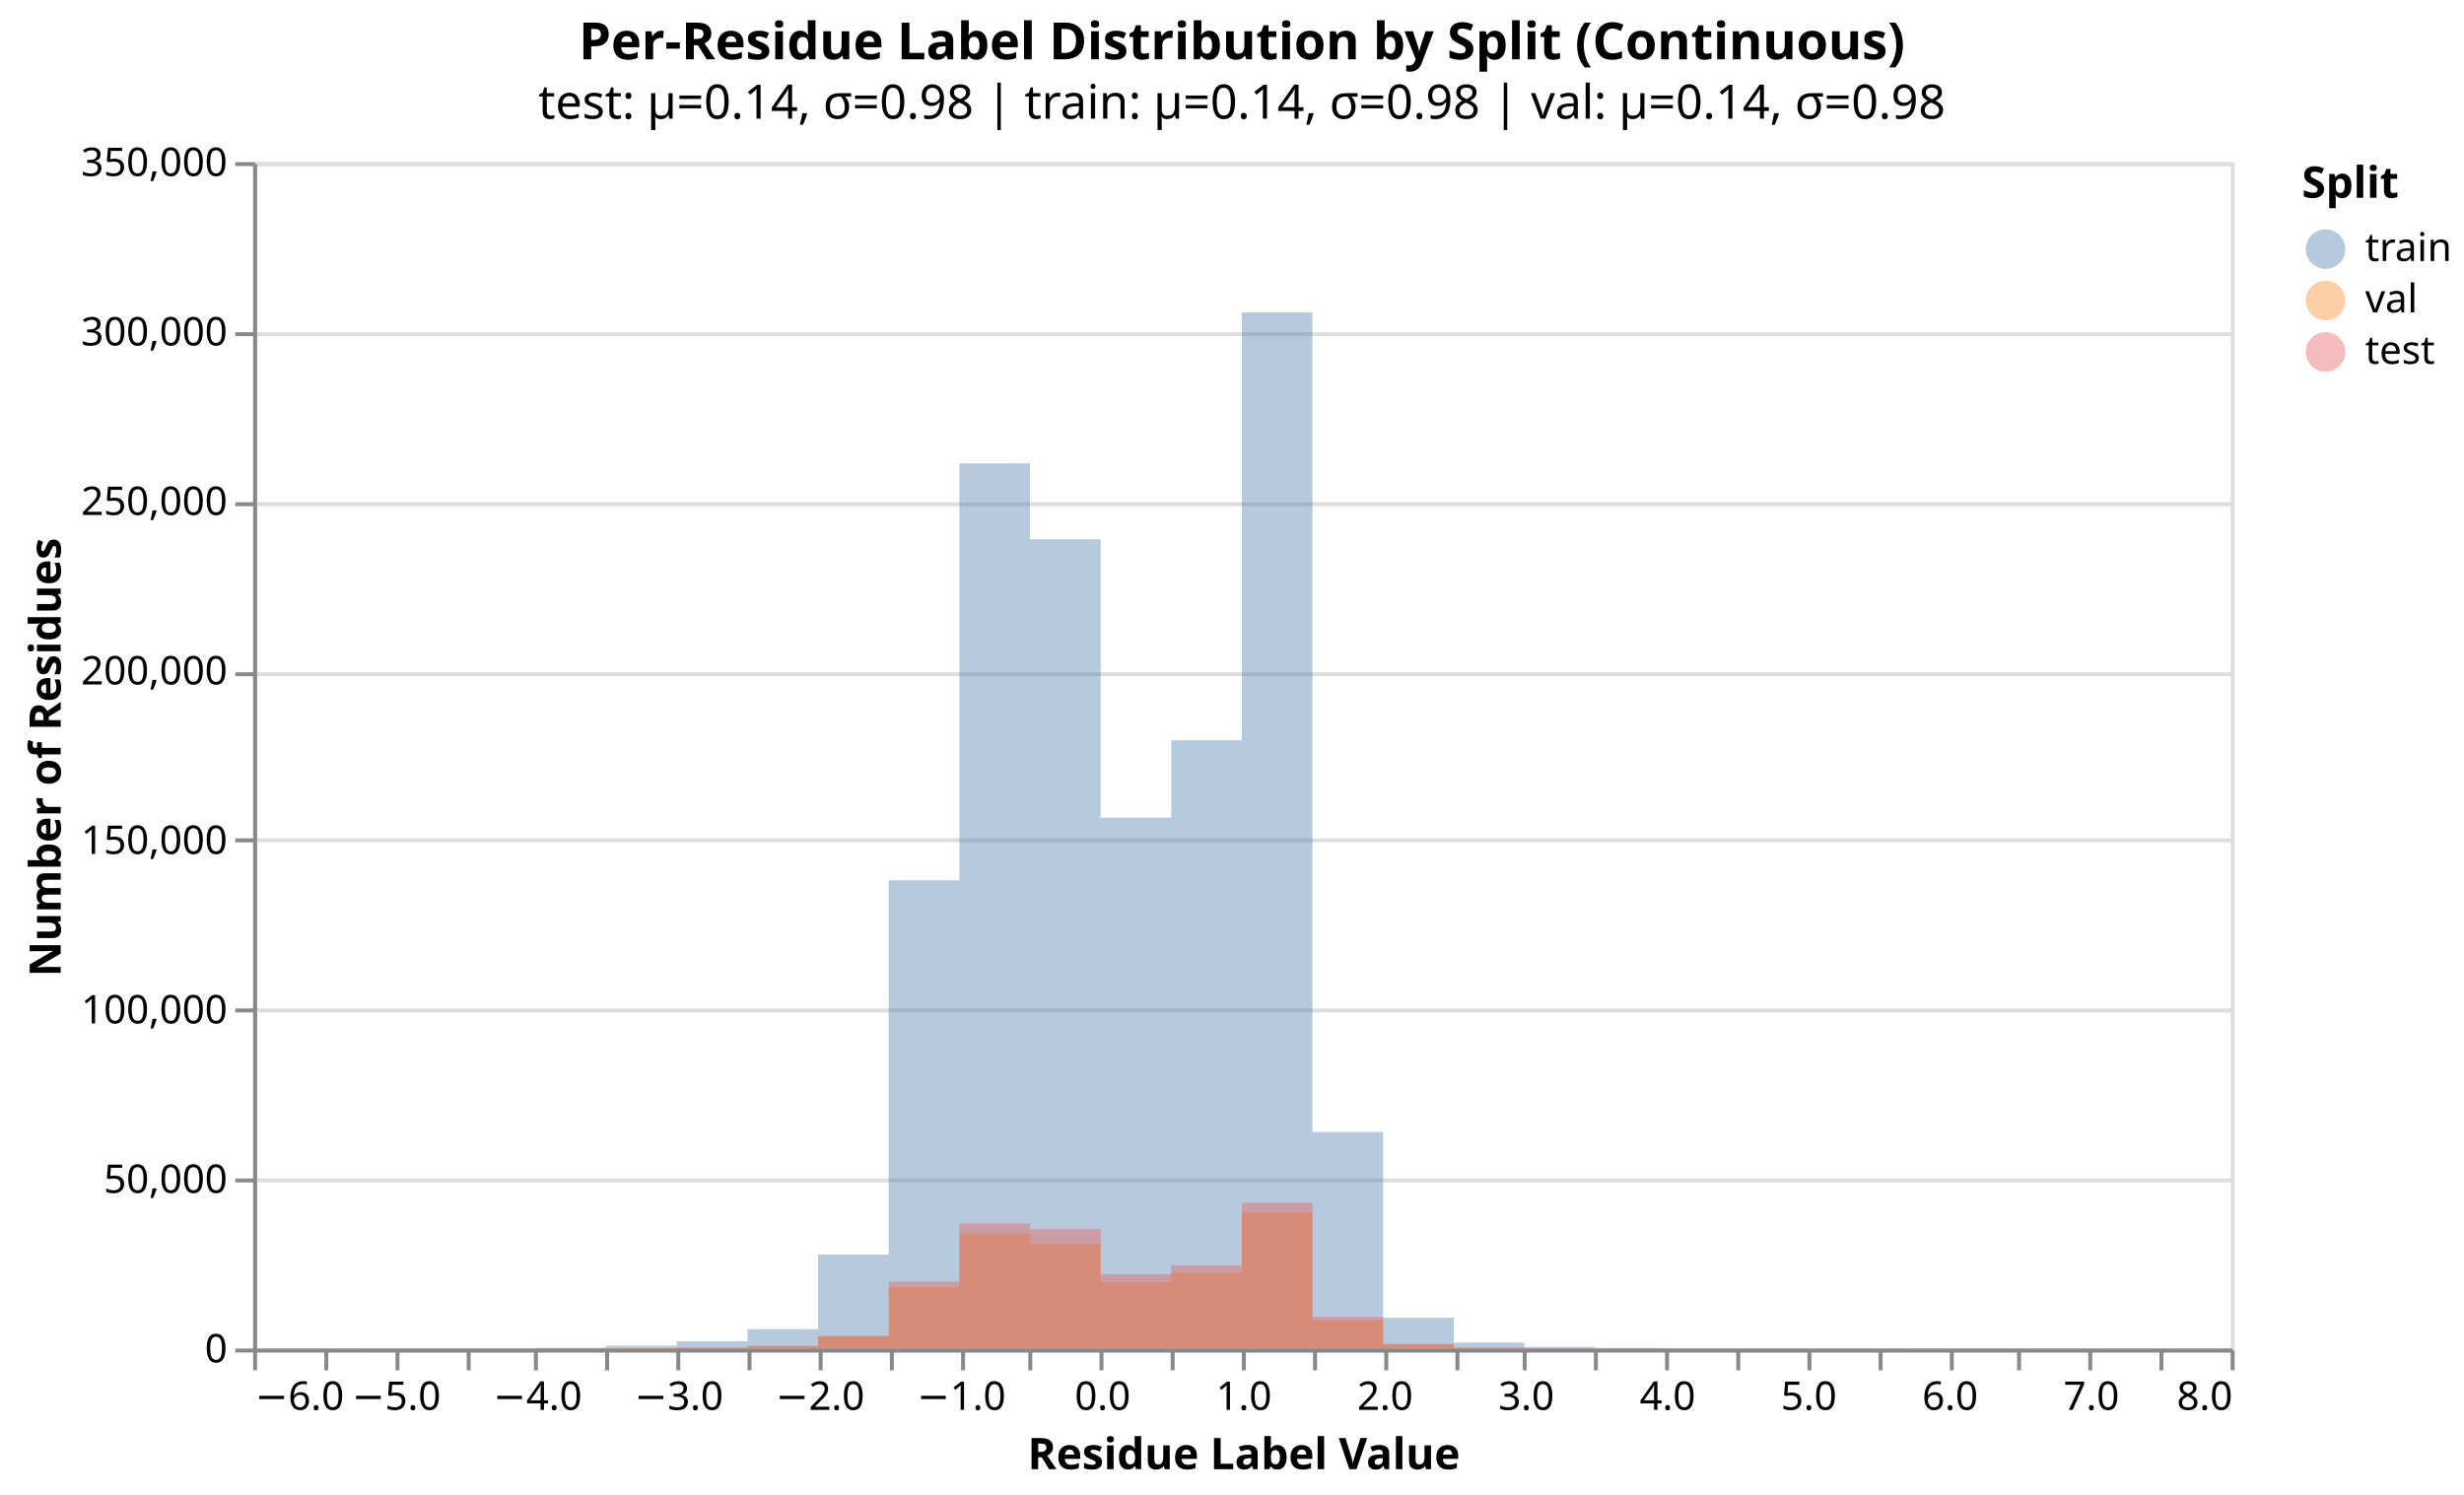
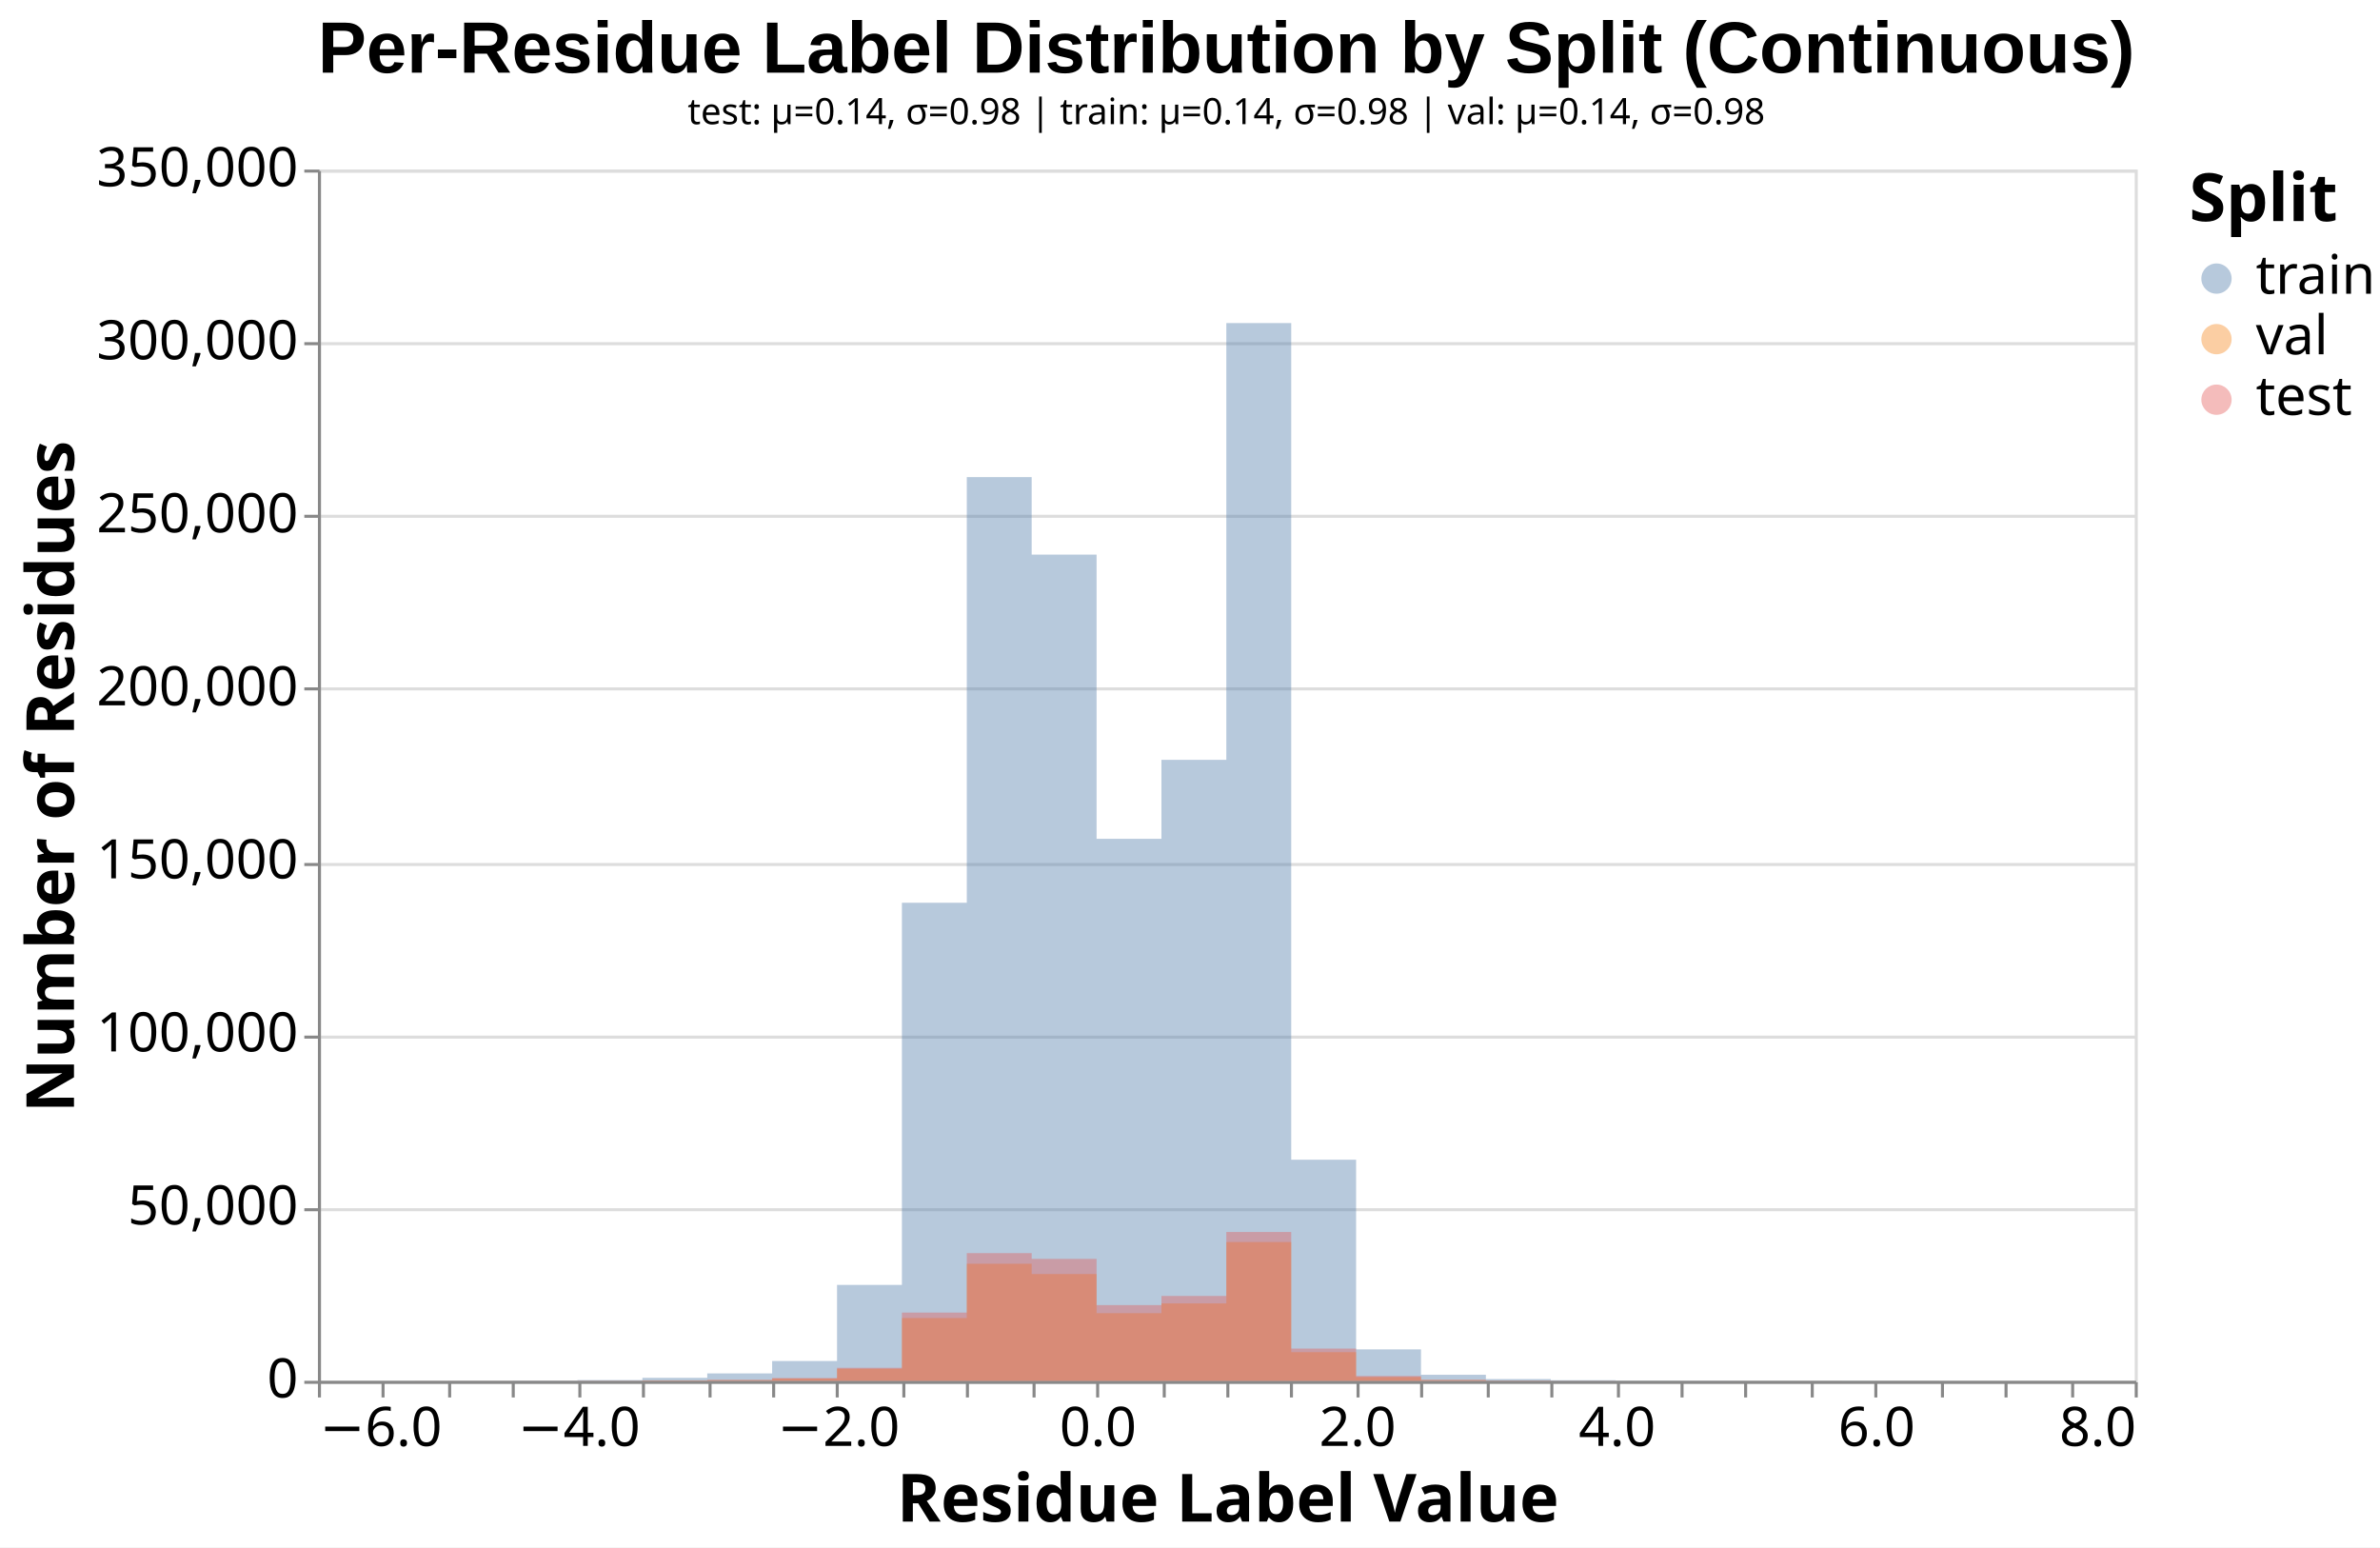
- <svg xmlns="http://www.w3.org/2000/svg" version="1.1" class="marks" width="623" height="378" viewBox="0 0 623 378">
-   <rect width="623" height="378" fill="white" />
-   <g fill="none" stroke-miterlimit="10" transform="translate(64,41)">
+ <svg xmlns="http://www.w3.org/2000/svg" version="1.1" class="marks" width="786" height="511" viewBox="0 0 786 511">
+   <rect width="786" height="511" fill="white" />
+   <g fill="none" stroke-miterlimit="10" transform="translate(105,56)">
    <g class="mark-group role-frame root" role="graphics-object" aria-roledescription="group mark container">
      <g transform="translate(0,0)">
-         <path class="background" aria-hidden="true" d="M0.5,0.5h500v300h-500Z" stroke="#ddd" />
+         <path class="background" aria-hidden="true" d="M0.5,0.5h600v400h-600Z" stroke="#ddd" />
        <g>
          <g class="mark-group role-axis" aria-hidden="true">
            <g transform="translate(0.5,0.5)">
              <path class="background" aria-hidden="true" d="M0,0h0v0h0Z" pointer-events="none" />
              <g>
                <g class="mark-rule role-axis-grid" pointer-events="none">
-                   <line transform="translate(0,300)" x2="500" y2="0" stroke="#ddd" stroke-width="1" opacity="1" />
-                   <line transform="translate(0,257)" x2="500" y2="0" stroke="#ddd" stroke-width="1" opacity="1" />
-                   <line transform="translate(0,214)" x2="500" y2="0" stroke="#ddd" stroke-width="1" opacity="1" />
-                   <line transform="translate(0,171)" x2="500" y2="0" stroke="#ddd" stroke-width="1" opacity="1" />
-                   <line transform="translate(0,129)" x2="500" y2="0" stroke="#ddd" stroke-width="1" opacity="1" />
-                   <line transform="translate(0,86)" x2="500" y2="0" stroke="#ddd" stroke-width="1" opacity="1" />
-                   <line transform="translate(0,43)" x2="500" y2="0" stroke="#ddd" stroke-width="1" opacity="1" />
-                   <line transform="translate(0,0)" x2="500" y2="0" stroke="#ddd" stroke-width="1" opacity="1" />
+                   <line transform="translate(0,400)" x2="600" y2="0" stroke="#ddd" stroke-width="1" opacity="1" />
+                   <line transform="translate(0,343)" x2="600" y2="0" stroke="#ddd" stroke-width="1" opacity="1" />
+                   <line transform="translate(0,286)" x2="600" y2="0" stroke="#ddd" stroke-width="1" opacity="1" />
+                   <line transform="translate(0,229)" x2="600" y2="0" stroke="#ddd" stroke-width="1" opacity="1" />
+                   <line transform="translate(0,171)" x2="600" y2="0" stroke="#ddd" stroke-width="1" opacity="1" />
+                   <line transform="translate(0,114)" x2="600" y2="0" stroke="#ddd" stroke-width="1" opacity="1" />
+                   <line transform="translate(0,57)" x2="600" y2="0" stroke="#ddd" stroke-width="1" opacity="1" />
+                   <line transform="translate(0,0)" x2="600" y2="0" stroke="#ddd" stroke-width="1" opacity="1" />
                </g>
              </g>
              <path class="foreground" aria-hidden="true" d="" pointer-events="none" display="none" />
            </g>
          </g>
          <g class="mark-group role-axis" role="graphics-symbol" aria-roledescription="axis" aria-label="X-axis titled 'Residue Label Value' for a linear scale with values from −6 to 8">
-             <g transform="translate(0.5,300.5)">
+             <g transform="translate(0.5,400.5)">
              <path class="background" aria-hidden="true" d="M0,0h0v0h0Z" pointer-events="none" />
              <g>
                <g class="mark-rule role-axis-tick" pointer-events="none">
                  <line transform="translate(0,0)" x2="0" y2="5" stroke="#888" stroke-width="1" opacity="1" />
-                   <line transform="translate(18,0)" x2="0" y2="5" stroke="#888" stroke-width="1" opacity="1" />
-                   <line transform="translate(36,0)" x2="0" y2="5" stroke="#888" stroke-width="1" opacity="1" />
-                   <line transform="translate(54,0)" x2="0" y2="5" stroke="#888" stroke-width="1" opacity="1" />
-                   <line transform="translate(71,0)" x2="0" y2="5" stroke="#888" stroke-width="1" opacity="1" />
-                   <line transform="translate(89,0)" x2="0" y2="5" stroke="#888" stroke-width="1" opacity="1" />
+                   <line transform="translate(21,0)" x2="0" y2="5" stroke="#888" stroke-width="1" opacity="1" />
+                   <line transform="translate(43,0)" x2="0" y2="5" stroke="#888" stroke-width="1" opacity="1" />
+                   <line transform="translate(64,0)" x2="0" y2="5" stroke="#888" stroke-width="1" opacity="1" />
+                   <line transform="translate(86,0)" x2="0" y2="5" stroke="#888" stroke-width="1" opacity="1" />
                  <line transform="translate(107,0)" x2="0" y2="5" stroke="#888" stroke-width="1" opacity="1" />
-                   <line transform="translate(125,0)" x2="0" y2="5" stroke="#888" stroke-width="1" opacity="1" />
-                   <line transform="translate(143,0)" x2="0" y2="5" stroke="#888" stroke-width="1" opacity="1" />
-                   <line transform="translate(161,0)" x2="0" y2="5" stroke="#888" stroke-width="1" opacity="1" />
-                   <line transform="translate(179,0)" x2="0" y2="5" stroke="#888" stroke-width="1" opacity="1" />
-                   <line transform="translate(196,0)" x2="0" y2="5" stroke="#888" stroke-width="1" opacity="1" />
+                   <line transform="translate(129,0)" x2="0" y2="5" stroke="#888" stroke-width="1" opacity="1" />
+                   <line transform="translate(150,0)" x2="0" y2="5" stroke="#888" stroke-width="1" opacity="1" />
+                   <line transform="translate(171,0)" x2="0" y2="5" stroke="#888" stroke-width="1" opacity="1" />
+                   <line transform="translate(193,0)" x2="0" y2="5" stroke="#888" stroke-width="1" opacity="1" />
                  <line transform="translate(214,0)" x2="0" y2="5" stroke="#888" stroke-width="1" opacity="1" />
-                   <line transform="translate(232,0)" x2="0" y2="5" stroke="#888" stroke-width="1" opacity="1" />
-                   <line transform="translate(250,0)" x2="0" y2="5" stroke="#888" stroke-width="1" opacity="1" />
-                   <line transform="translate(268,0)" x2="0" y2="5" stroke="#888" stroke-width="1" opacity="1" />
-                   <line transform="translate(286,0)" x2="0" y2="5" stroke="#888" stroke-width="1" opacity="1" />
-                   <line transform="translate(304,0)" x2="0" y2="5" stroke="#888" stroke-width="1" opacity="1" />
+                   <line transform="translate(236,0)" x2="0" y2="5" stroke="#888" stroke-width="1" opacity="1" />
+                   <line transform="translate(257,0)" x2="0" y2="5" stroke="#888" stroke-width="1" opacity="1" />
+                   <line transform="translate(279,0)" x2="0" y2="5" stroke="#888" stroke-width="1" opacity="1" />
+                   <line transform="translate(300,0)" x2="0" y2="5" stroke="#888" stroke-width="1" opacity="1" />
                  <line transform="translate(321,0)" x2="0" y2="5" stroke="#888" stroke-width="1" opacity="1" />
-                   <line transform="translate(339,0)" x2="0" y2="5" stroke="#888" stroke-width="1" opacity="1" />
-                   <line transform="translate(357,0)" x2="0" y2="5" stroke="#888" stroke-width="1" opacity="1" />
-                   <line transform="translate(375,0)" x2="0" y2="5" stroke="#888" stroke-width="1" opacity="1" />
-                   <line transform="translate(393,0)" x2="0" y2="5" stroke="#888" stroke-width="1" opacity="1" />
-                   <line transform="translate(411,0)" x2="0" y2="5" stroke="#888" stroke-width="1" opacity="1" />
+                   <line transform="translate(343,0)" x2="0" y2="5" stroke="#888" stroke-width="1" opacity="1" />
+                   <line transform="translate(364,0)" x2="0" y2="5" stroke="#888" stroke-width="1" opacity="1" />
+                   <line transform="translate(386,0)" x2="0" y2="5" stroke="#888" stroke-width="1" opacity="1" />
+                   <line transform="translate(407,0)" x2="0" y2="5" stroke="#888" stroke-width="1" opacity="1" />
                  <line transform="translate(429,0)" x2="0" y2="5" stroke="#888" stroke-width="1" opacity="1" />
-                   <line transform="translate(446,0)" x2="0" y2="5" stroke="#888" stroke-width="1" opacity="1" />
-                   <line transform="translate(464,0)" x2="0" y2="5" stroke="#888" stroke-width="1" opacity="1" />
-                   <line transform="translate(482,0)" x2="0" y2="5" stroke="#888" stroke-width="1" opacity="1" />
-                   <line transform="translate(500,0)" x2="0" y2="5" stroke="#888" stroke-width="1" opacity="1" />
+                   <line transform="translate(450,0)" x2="0" y2="5" stroke="#888" stroke-width="1" opacity="1" />
+                   <line transform="translate(471,0)" x2="0" y2="5" stroke="#888" stroke-width="1" opacity="1" />
+                   <line transform="translate(493,0)" x2="0" y2="5" stroke="#888" stroke-width="1" opacity="1" />
+                   <line transform="translate(514,0)" x2="0" y2="5" stroke="#888" stroke-width="1" opacity="1" />
+                   <line transform="translate(536,0)" x2="0" y2="5" stroke="#888" stroke-width="1" opacity="1" />
+                   <line transform="translate(557,0)" x2="0" y2="5" stroke="#888" stroke-width="1" opacity="1" />
+                   <line transform="translate(579,0)" x2="0" y2="5" stroke="#888" stroke-width="1" opacity="1" />
+                   <line transform="translate(600,0)" x2="0" y2="5" stroke="#888" stroke-width="1" opacity="1" />
                </g>
                <g class="mark-text role-axis-label" pointer-events="none">
-                   <text text-anchor="start" transform="translate(0,15)" font-family="sans-serif" font-size="10px" fill="#000" opacity="1">−6.0</text>
-                   <text text-anchor="middle" transform="translate(17.85714,15)" font-family="sans-serif" font-size="10px" fill="#000" opacity="0">−5.5</text>
-                   <text text-anchor="middle" transform="translate(35.71429,15)" font-family="sans-serif" font-size="10px" fill="#000" opacity="1">−5.0</text>
-                   <text text-anchor="middle" transform="translate(53.57143,15)" font-family="sans-serif" font-size="10px" fill="#000" opacity="0">−4.5</text>
-                   <text text-anchor="middle" transform="translate(71.42857,15)" font-family="sans-serif" font-size="10px" fill="#000" opacity="1">−4.0</text>
-                   <text text-anchor="middle" transform="translate(89.28571,15)" font-family="sans-serif" font-size="10px" fill="#000" opacity="0">−3.5</text>
-                   <text text-anchor="middle" transform="translate(107.1429,15)" font-family="sans-serif" font-size="10px" fill="#000" opacity="1">−3.0</text>
-                   <text text-anchor="middle" transform="translate(125,15)" font-family="sans-serif" font-size="10px" fill="#000" opacity="0">−2.5</text>
-                   <text text-anchor="middle" transform="translate(142.8571,15)" font-family="sans-serif" font-size="10px" fill="#000" opacity="1">−2.0</text>
-                   <text text-anchor="middle" transform="translate(160.7143,15)" font-family="sans-serif" font-size="10px" fill="#000" opacity="0">−1.5</text>
-                   <text text-anchor="middle" transform="translate(178.5714,15)" font-family="sans-serif" font-size="10px" fill="#000" opacity="1">−1.0</text>
-                   <text text-anchor="middle" transform="translate(196.4286,15)" font-family="sans-serif" font-size="10px" fill="#000" opacity="0">−0.5</text>
-                   <text text-anchor="middle" transform="translate(214.2857,15)" font-family="sans-serif" font-size="10px" fill="#000" opacity="1">0.0</text>
-                   <text text-anchor="middle" transform="translate(232.1429,15)" font-family="sans-serif" font-size="10px" fill="#000" opacity="0">0.5</text>
-                   <text text-anchor="middle" transform="translate(250,15)" font-family="sans-serif" font-size="10px" fill="#000" opacity="1">1.0</text>
-                   <text text-anchor="middle" transform="translate(267.8571,15)" font-family="sans-serif" font-size="10px" fill="#000" opacity="0">1.5</text>
-                   <text text-anchor="middle" transform="translate(285.7143,15)" font-family="sans-serif" font-size="10px" fill="#000" opacity="1">2.0</text>
-                   <text text-anchor="middle" transform="translate(303.5714,15)" font-family="sans-serif" font-size="10px" fill="#000" opacity="0">2.5</text>
-                   <text text-anchor="middle" transform="translate(321.4286,15)" font-family="sans-serif" font-size="10px" fill="#000" opacity="1">3.0</text>
-                   <text text-anchor="middle" transform="translate(339.2857,15)" font-family="sans-serif" font-size="10px" fill="#000" opacity="0">3.5</text>
-                   <text text-anchor="middle" transform="translate(357.1429,15)" font-family="sans-serif" font-size="10px" fill="#000" opacity="1">4.0</text>
-                   <text text-anchor="middle" transform="translate(375,15)" font-family="sans-serif" font-size="10px" fill="#000" opacity="0">4.5</text>
-                   <text text-anchor="middle" transform="translate(392.8571,15)" font-family="sans-serif" font-size="10px" fill="#000" opacity="1">5.0</text>
-                   <text text-anchor="middle" transform="translate(410.7143,15)" font-family="sans-serif" font-size="10px" fill="#000" opacity="0">5.5</text>
-                   <text text-anchor="middle" transform="translate(428.5714,15)" font-family="sans-serif" font-size="10px" fill="#000" opacity="1">6.0</text>
-                   <text text-anchor="middle" transform="translate(446.4286,15)" font-family="sans-serif" font-size="10px" fill="#000" opacity="0">6.5</text>
-                   <text text-anchor="middle" transform="translate(464.2857,15)" font-family="sans-serif" font-size="10px" fill="#000" opacity="1">7.0</text>
-                   <text text-anchor="middle" transform="translate(482.1429,15)" font-family="sans-serif" font-size="10px" fill="#000" opacity="0">7.5</text>
-                   <text text-anchor="end" transform="translate(500,15)" font-family="sans-serif" font-size="10px" fill="#000" opacity="1">8.0</text>
+                   <text text-anchor="start" transform="translate(0,21)" font-family="sans-serif" font-size="18px" fill="#000" opacity="1">−6.0</text>
+                   <text text-anchor="middle" transform="translate(21.42857,21)" font-family="sans-serif" font-size="18px" fill="#000" opacity="0">−5.5</text>
+                   <text text-anchor="middle" transform="translate(42.85714,21)" font-family="sans-serif" font-size="18px" fill="#000" opacity="0">−5.0</text>
+                   <text text-anchor="middle" transform="translate(64.28571,21)" font-family="sans-serif" font-size="18px" fill="#000" opacity="0">−4.5</text>
+                   <text text-anchor="middle" transform="translate(85.71429,21)" font-family="sans-serif" font-size="18px" fill="#000" opacity="1">−4.0</text>
+                   <text text-anchor="middle" transform="translate(107.1429,21)" font-family="sans-serif" font-size="18px" fill="#000" opacity="0">−3.5</text>
+                   <text text-anchor="middle" transform="translate(128.5714,21)" font-family="sans-serif" font-size="18px" fill="#000" opacity="0">−3.0</text>
+                   <text text-anchor="middle" transform="translate(150,21)" font-family="sans-serif" font-size="18px" fill="#000" opacity="0">−2.5</text>
+                   <text text-anchor="middle" transform="translate(171.4286,21)" font-family="sans-serif" font-size="18px" fill="#000" opacity="1">−2.0</text>
+                   <text text-anchor="middle" transform="translate(192.8571,21)" font-family="sans-serif" font-size="18px" fill="#000" opacity="0">−1.5</text>
+                   <text text-anchor="middle" transform="translate(214.2857,21)" font-family="sans-serif" font-size="18px" fill="#000" opacity="0">−1.0</text>
+                   <text text-anchor="middle" transform="translate(235.7143,21)" font-family="sans-serif" font-size="18px" fill="#000" opacity="0">−0.5</text>
+                   <text text-anchor="middle" transform="translate(257.1429,21)" font-family="sans-serif" font-size="18px" fill="#000" opacity="1">0.0</text>
+                   <text text-anchor="middle" transform="translate(278.5714,21)" font-family="sans-serif" font-size="18px" fill="#000" opacity="0">0.5</text>
+                   <text text-anchor="middle" transform="translate(300,21)" font-family="sans-serif" font-size="18px" fill="#000" opacity="0">1.0</text>
+                   <text text-anchor="middle" transform="translate(321.4286,21)" font-family="sans-serif" font-size="18px" fill="#000" opacity="0">1.5</text>
+                   <text text-anchor="middle" transform="translate(342.8571,21)" font-family="sans-serif" font-size="18px" fill="#000" opacity="1">2.0</text>
+                   <text text-anchor="middle" transform="translate(364.2857,21)" font-family="sans-serif" font-size="18px" fill="#000" opacity="0">2.5</text>
+                   <text text-anchor="middle" transform="translate(385.7143,21)" font-family="sans-serif" font-size="18px" fill="#000" opacity="0">3.0</text>
+                   <text text-anchor="middle" transform="translate(407.1429,21)" font-family="sans-serif" font-size="18px" fill="#000" opacity="0">3.5</text>
+                   <text text-anchor="middle" transform="translate(428.5714,21)" font-family="sans-serif" font-size="18px" fill="#000" opacity="1">4.0</text>
+                   <text text-anchor="middle" transform="translate(450,21)" font-family="sans-serif" font-size="18px" fill="#000" opacity="0">4.5</text>
+                   <text text-anchor="middle" transform="translate(471.4286,21)" font-family="sans-serif" font-size="18px" fill="#000" opacity="0">5.0</text>
+                   <text text-anchor="middle" transform="translate(492.8571,21)" font-family="sans-serif" font-size="18px" fill="#000" opacity="0">5.5</text>
+                   <text text-anchor="middle" transform="translate(514.2857,21)" font-family="sans-serif" font-size="18px" fill="#000" opacity="1">6.0</text>
+                   <text text-anchor="middle" transform="translate(535.7143,21)" font-family="sans-serif" font-size="18px" fill="#000" opacity="0">6.5</text>
+                   <text text-anchor="middle" transform="translate(557.1429,21)" font-family="sans-serif" font-size="18px" fill="#000" opacity="0">7.0</text>
+                   <text text-anchor="middle" transform="translate(578.5714,21)" font-family="sans-serif" font-size="18px" fill="#000" opacity="0">7.5</text>
+                   <text text-anchor="end" transform="translate(600,21)" font-family="sans-serif" font-size="18px" fill="#000" opacity="1">8.0</text>
                </g>
                <g class="mark-rule role-axis-domain" pointer-events="none">
-                   <line transform="translate(0,0)" x2="500" y2="0" stroke="#888" stroke-width="1" opacity="1" />
+                   <line transform="translate(0,0)" x2="600" y2="0" stroke="#888" stroke-width="1" opacity="1" />
                </g>
                <g class="mark-text role-axis-title" pointer-events="none">
-                   <text text-anchor="middle" transform="translate(250,30)" font-family="sans-serif" font-size="11px" font-weight="bold" fill="#000" opacity="1">Residue Label Value</text>
+                   <text text-anchor="middle" transform="translate(300,46)" font-family="sans-serif" font-size="22px" font-weight="bold" fill="#000" opacity="1">Residue Label Value</text>
                </g>
              </g>
              <path class="foreground" aria-hidden="true" d="" pointer-events="none" display="none" />
            </g>
          </g>
          <g class="mark-group role-axis" role="graphics-symbol" aria-roledescription="axis" aria-label="Y-axis titled 'Number of Residues' for a linear scale with values from 0 to 350,000">
            <g transform="translate(0.5,0.5)">
              <path class="background" aria-hidden="true" d="M0,0h0v0h0Z" pointer-events="none" />
              <g>
                <g class="mark-rule role-axis-tick" pointer-events="none">
-                   <line transform="translate(0,300)" x2="-5" y2="0" stroke="#888" stroke-width="1" opacity="1" />
-                   <line transform="translate(0,257)" x2="-5" y2="0" stroke="#888" stroke-width="1" opacity="1" />
-                   <line transform="translate(0,214)" x2="-5" y2="0" stroke="#888" stroke-width="1" opacity="1" />
+                   <line transform="translate(0,400)" x2="-5" y2="0" stroke="#888" stroke-width="1" opacity="1" />
+                   <line transform="translate(0,343)" x2="-5" y2="0" stroke="#888" stroke-width="1" opacity="1" />
+                   <line transform="translate(0,286)" x2="-5" y2="0" stroke="#888" stroke-width="1" opacity="1" />
+                   <line transform="translate(0,229)" x2="-5" y2="0" stroke="#888" stroke-width="1" opacity="1" />
                  <line transform="translate(0,171)" x2="-5" y2="0" stroke="#888" stroke-width="1" opacity="1" />
-                   <line transform="translate(0,129)" x2="-5" y2="0" stroke="#888" stroke-width="1" opacity="1" />
-                   <line transform="translate(0,86)" x2="-5" y2="0" stroke="#888" stroke-width="1" opacity="1" />
-                   <line transform="translate(0,43)" x2="-5" y2="0" stroke="#888" stroke-width="1" opacity="1" />
+                   <line transform="translate(0,114)" x2="-5" y2="0" stroke="#888" stroke-width="1" opacity="1" />
+                   <line transform="translate(0,57)" x2="-5" y2="0" stroke="#888" stroke-width="1" opacity="1" />
                  <line transform="translate(0,0)" x2="-5" y2="0" stroke="#888" stroke-width="1" opacity="1" />
                </g>
                <g class="mark-text role-axis-label" pointer-events="none">
-                   <text text-anchor="end" transform="translate(-7,303)" font-family="sans-serif" font-size="10px" fill="#000" opacity="1">0</text>
-                   <text text-anchor="end" transform="translate(-7,260.1429)" font-family="sans-serif" font-size="10px" fill="#000" opacity="1">50,000</text>
-                   <text text-anchor="end" transform="translate(-7,217.2857)" font-family="sans-serif" font-size="10px" fill="#000" opacity="1">100,000</text>
-                   <text text-anchor="end" transform="translate(-7,174.4286)" font-family="sans-serif" font-size="10px" fill="#000" opacity="1">150,000</text>
-                   <text text-anchor="end" transform="translate(-7,131.5714)" font-family="sans-serif" font-size="10px" fill="#000" opacity="1">200,000</text>
-                   <text text-anchor="end" transform="translate(-7,88.71429)" font-family="sans-serif" font-size="10px" fill="#000" opacity="1">250,000</text>
-                   <text text-anchor="end" transform="translate(-7,45.85714)" font-family="sans-serif" font-size="10px" fill="#000" opacity="1">300,000</text>
-                   <text text-anchor="end" transform="translate(-7,3)" font-family="sans-serif" font-size="10px" fill="#000" opacity="1">350,000</text>
+                   <text text-anchor="end" transform="translate(-7,405)" font-family="sans-serif" font-size="18px" fill="#000" opacity="1">0</text>
+                   <text text-anchor="end" transform="translate(-7,347.8571)" font-family="sans-serif" font-size="18px" fill="#000" opacity="1">50,000</text>
+                   <text text-anchor="end" transform="translate(-7,290.7143)" font-family="sans-serif" font-size="18px" fill="#000" opacity="1">100,000</text>
+                   <text text-anchor="end" transform="translate(-7,233.5714)" font-family="sans-serif" font-size="18px" fill="#000" opacity="1">150,000</text>
+                   <text text-anchor="end" transform="translate(-7,176.4286)" font-family="sans-serif" font-size="18px" fill="#000" opacity="1">200,000</text>
+                   <text text-anchor="end" transform="translate(-7,119.2857)" font-family="sans-serif" font-size="18px" fill="#000" opacity="1">250,000</text>
+                   <text text-anchor="end" transform="translate(-7,62.14286)" font-family="sans-serif" font-size="18px" fill="#000" opacity="1">300,000</text>
+                   <text text-anchor="end" transform="translate(-7,5)" font-family="sans-serif" font-size="18px" fill="#000" opacity="1">350,000</text>
                </g>
                <g class="mark-rule role-axis-domain" pointer-events="none">
-                   <line transform="translate(0,300)" x2="0" y2="-300" stroke="#888" stroke-width="1" opacity="1" />
+                   <line transform="translate(0,400)" x2="0" y2="-400" stroke="#888" stroke-width="1" opacity="1" />
                </g>
                <g class="mark-text role-axis-title" pointer-events="none">
-                   <text text-anchor="middle" transform="translate(-47.14746,150) rotate(-90) translate(0,-2)" font-family="sans-serif" font-size="11px" font-weight="bold" fill="#000" opacity="1">Number of Residues</text>
+                   <text text-anchor="middle" transform="translate(-76.06543,200) rotate(-90) translate(0,-5)" font-family="sans-serif" font-size="22px" font-weight="bold" fill="#000" opacity="1">Number of Residues</text>
                </g>
              </g>
              <path class="foreground" aria-hidden="true" d="" pointer-events="none" display="none" />
            </g>
          </g>
          <g class="mark-group role-scope pathgroup" role="graphics-object" aria-roledescription="group mark container">
            <g transform="translate(0,0)">
-               <path class="background" aria-hidden="true" d="M0,0h500v300h-500Z" />
+               <path class="background" aria-hidden="true" d="M0,0h600v400h-600Z" />
              <g>
                <g class="mark-area role-mark marks" role="graphics-object" aria-roledescription="area mark container">
-                   <path aria-label="Residue Label Value: −5.5 – −5; Number of Residues: 3; Split: train; Label Range: −5.50 – −5.00; Count: 3" role="graphics-symbol" aria-roledescription="area mark" d="M26.786,299.997L35.714,299.997L35.714,299.985L53.571,299.985L53.571,299.951L71.429,299.951L71.429,299.821L89.286,299.821L89.286,299.264L107.143,299.264L107.143,298.161L125,298.161L125,295.101L142.857,295.101L142.857,276.246L160.714,276.246L160.714,181.598L178.571,181.598L178.571,76.169L196.429,76.169L196.429,95.365L214.286,95.365L214.286,165.759L232.143,165.759L232.143,146.196L250,146.196L250,38.018L267.857,38.018L267.857,245.24L285.714,245.24L285.714,292.218L303.571,292.218L303.571,298.505L321.429,298.505L321.429,299.573L339.286,299.573L339.286,299.853L357.143,299.853L357.143,299.943L375,299.943L375,299.977L392.857,299.977L392.857,299.992L410.714,299.992L410.714,299.996L428.571,299.996L428.571,299.998L446.429,299.998L446.429,299.999L473.214,299.999L473.214,299.999L491.071,299.999L491.071,300L473.214,300L473.214,300L446.429,300L446.429,300L428.571,300L428.571,300L410.714,300L410.714,300L392.857,300L392.857,300L375,300L375,300L357.143,300L357.143,300L339.286,300L339.286,300L321.429,300L321.429,300L303.571,300L303.571,300L285.714,300L285.714,300L267.857,300L267.857,300L250,300L250,300L232.143,300L232.143,300L214.286,300L214.286,300L196.429,300L196.429,300L178.571,300L178.571,300L160.714,300L160.714,300L142.857,300L142.857,300L125,300L125,300L107.143,300L107.143,300L89.286,300L89.286,300L71.429,300L71.429,300L53.571,300L53.571,300L35.714,300L35.714,300L26.786,300Z" fill="#4c78a8" opacity="0.4" />
+                   <path aria-label="Residue Label Value: −5.5 – −5; Number of Residues: 3; Split: train; Label Range: −5.50 – −5.00; Count: 3" role="graphics-symbol" aria-roledescription="area mark" d="M32.143,399.997L42.857,399.997L42.857,399.979L64.286,399.979L64.286,399.935L85.714,399.935L85.714,399.761L107.143,399.761L107.143,399.018L128.571,399.018L128.571,397.549L150,397.549L150,393.467L171.429,393.467L171.429,368.328L192.857,368.328L192.857,242.13L214.286,242.13L214.286,101.559L235.714,101.559L235.714,127.153L257.143,127.153L257.143,221.011L278.571,221.011L278.571,194.928L300,194.928L300,50.69L321.429,50.69L321.429,326.986L342.857,326.986L342.857,389.624L364.286,389.624L364.286,398.007L385.714,398.007L385.714,399.431L407.143,399.431L407.143,399.805L428.571,399.805L428.571,399.925L450,399.925L450,399.969L471.429,399.969L471.429,399.99L492.857,399.99L492.857,399.994L514.286,399.994L514.286,399.998L535.714,399.998L535.714,399.999L567.857,399.999L567.857,399.999L589.286,399.999L589.286,400L567.857,400L567.857,400L535.714,400L535.714,400L514.286,400L514.286,400L492.857,400L492.857,400L471.429,400L471.429,400L450,400L450,400L428.571,400L428.571,400L407.143,400L407.143,400L385.714,400L385.714,400L364.286,400L364.286,400L342.857,400L342.857,400L321.429,400L321.429,400L300,400L300,400L278.571,400L278.571,400L257.143,400L257.143,400L235.714,400L235.714,400L214.286,400L214.286,400L192.857,400L192.857,400L171.429,400L171.429,400L150,400L150,400L128.571,400L128.571,400L107.143,400L107.143,400L85.714,400L85.714,400L64.286,400L64.286,400L42.857,400L42.857,400L32.143,400Z" fill="#4c78a8" opacity="0.4" />
                </g>
              </g>
              <path class="foreground" aria-hidden="true" d="" display="none" />
            </g>
            <g transform="translate(0,0)">
-               <path class="background" aria-hidden="true" d="M0,0h500v300h-500Z" />
+               <path class="background" aria-hidden="true" d="M0,0h600v400h-600Z" />
              <g>
                <g class="mark-area role-mark marks" role="graphics-object" aria-roledescription="area mark container">
-                   <path aria-label="Residue Label Value: −6 – −5.5; Number of Residues: 1; Split: val; Label Range: −6.00 – −5.50; Count: 1" role="graphics-symbol" aria-roledescription="area mark" d="M8.929,299.999L26.786,299.999L26.786,299.995L53.571,299.995L53.571,299.99L71.429,299.99L71.429,299.973L89.286,299.973L89.286,299.896L107.143,299.896L107.143,299.819L125,299.819L125,299.424L142.857,299.424L142.857,297.021L160.714,297.021L160.714,284.451L178.571,284.451L178.571,271.012L196.429,271.012L196.429,273.551L214.286,273.551L214.286,283.247L232.143,283.247L232.143,280.839L250,280.839L250,265.629L267.857,265.629L267.857,292.901L285.714,292.901L285.714,299.062L303.571,299.062L303.571,299.8L321.429,299.8L321.429,299.95L339.286,299.95L339.286,299.991L357.143,299.991L357.143,299.993L375,299.993L375,299.997L392.857,299.997L392.857,299.999L419.643,299.999L419.643,299.999L437.5,299.999L437.5,300L419.643,300L419.643,300L392.857,300L392.857,300L375,300L375,300L357.143,300L357.143,300L339.286,300L339.286,300L321.429,300L321.429,300L303.571,300L303.571,300L285.714,300L285.714,300L267.857,300L267.857,300L250,300L250,300L232.143,300L232.143,300L214.286,300L214.286,300L196.429,300L196.429,300L178.571,300L178.571,300L160.714,300L160.714,300L142.857,300L142.857,300L125,300L125,300L107.143,300L107.143,300L89.286,300L89.286,300L71.429,300L71.429,300L53.571,300L53.571,300L26.786,300L26.786,300L8.929,300Z" fill="#f58518" opacity="0.4" />
+                   <path aria-label="Residue Label Value: −6 – −5.5; Number of Residues: 1; Split: val; Label Range: −6.00 – −5.50; Count: 1" role="graphics-symbol" aria-roledescription="area mark" d="M10.714,399.999L32.143,399.999L32.143,399.993L64.286,399.993L64.286,399.986L85.714,399.986L85.714,399.963L107.143,399.963L107.143,399.862L128.571,399.862L128.571,399.759L150,399.759L150,399.232L171.429,399.232L171.429,396.027L192.857,396.027L192.857,379.269L214.286,379.269L214.286,361.35L235.714,361.35L235.714,364.735L257.143,364.735L257.143,377.663L278.571,377.663L278.571,374.451L300,374.451L300,354.173L321.429,354.173L321.429,390.535L342.857,390.535L342.857,398.75L364.286,398.75L364.286,399.734L385.714,399.734L385.714,399.934L407.143,399.934L407.143,399.989L428.571,399.989L428.571,399.991L450,399.991L450,399.997L471.429,399.997L471.429,399.999L503.571,399.999L503.571,399.999L525,399.999L525,400L503.571,400L503.571,400L471.429,400L471.429,400L450,400L450,400L428.571,400L428.571,400L407.143,400L407.143,400L385.714,400L385.714,400L364.286,400L364.286,400L342.857,400L342.857,400L321.429,400L321.429,400L300,400L300,400L278.571,400L278.571,400L257.143,400L257.143,400L235.714,400L235.714,400L214.286,400L214.286,400L192.857,400L192.857,400L171.429,400L171.429,400L150,400L150,400L128.571,400L128.571,400L107.143,400L107.143,400L85.714,400L85.714,400L64.286,400L64.286,400L32.143,400L32.143,400L10.714,400Z" fill="#f58518" opacity="0.4" />
                </g>
              </g>
              <path class="foreground" aria-hidden="true" d="" display="none" />
            </g>
            <g transform="translate(0,0)">
-               <path class="background" aria-hidden="true" d="M0,0h500v300h-500Z" />
+               <path class="background" aria-hidden="true" d="M0,0h600v400h-600Z" />
              <g>
                <g class="mark-area role-mark marks" role="graphics-object" aria-roledescription="area mark container">
-                   <path aria-label="Residue Label Value: −5.5 – −5; Number of Residues: 1; Split: test; Label Range: −5.50 – −5.00; Count: 1" role="graphics-symbol" aria-roledescription="area mark" d="M26.786,299.999L35.714,299.999L35.714,299.997L53.571,299.997L53.571,299.991L71.429,299.991L71.429,299.973L89.286,299.973L89.286,299.911L107.143,299.911L107.143,299.775L125,299.775L125,299.319L142.857,299.319L142.857,296.77L160.714,296.77L160.714,283.099L178.571,283.099L178.571,268.369L196.429,268.369L196.429,269.805L214.286,269.805L214.286,281.251L232.143,281.251L232.143,278.985L250,278.985L250,263.138L267.857,263.138L267.857,292.011L285.714,292.011L285.714,298.811L303.571,298.811L303.571,299.773L321.429,299.773L321.429,299.943L339.286,299.943L339.286,299.977L357.143,299.977L357.143,299.991L375,299.991L375,299.994L392.857,299.994L392.857,299.998L419.643,299.998L419.643,299.999L446.429,299.999L446.429,299.999L455.357,299.999L455.357,300L446.429,300L446.429,300L419.643,300L419.643,300L392.857,300L392.857,300L375,300L375,300L357.143,300L357.143,300L339.286,300L339.286,300L321.429,300L321.429,300L303.571,300L303.571,300L285.714,300L285.714,300L267.857,300L267.857,300L250,300L250,300L232.143,300L232.143,300L214.286,300L214.286,300L196.429,300L196.429,300L178.571,300L178.571,300L160.714,300L160.714,300L142.857,300L142.857,300L125,300L125,300L107.143,300L107.143,300L89.286,300L89.286,300L71.429,300L71.429,300L53.571,300L53.571,300L35.714,300L35.714,300L26.786,300Z" fill="#e45756" opacity="0.4" />
+                   <path aria-label="Residue Label Value: −5.5 – −5; Number of Residues: 1; Split: test; Label Range: −5.50 – −5.00; Count: 1" role="graphics-symbol" aria-roledescription="area mark" d="M32.143,399.999L42.857,399.999L42.857,399.997L64.286,399.997L64.286,399.989L85.714,399.989L85.714,399.965L107.143,399.965L107.143,399.881L128.571,399.881L128.571,399.701L150,399.701L150,399.093L171.429,399.093L171.429,395.694L192.857,395.694L192.857,377.465L214.286,377.465L214.286,357.825L235.714,357.825L235.714,359.739L257.143,359.739L257.143,375.001L278.571,375.001L278.571,371.981L300,371.981L300,350.85L321.429,350.85L321.429,389.347L342.857,389.347L342.857,398.415L364.286,398.415L364.286,399.697L385.714,399.697L385.714,399.925L407.143,399.925L407.143,399.969L428.571,399.969L428.571,399.987L450,399.987L450,399.992L471.429,399.992L471.429,399.998L503.571,399.998L503.571,399.999L535.714,399.999L535.714,399.999L546.429,399.999L546.429,400L535.714,400L535.714,400L503.571,400L503.571,400L471.429,400L471.429,400L450,400L450,400L428.571,400L428.571,400L407.143,400L407.143,400L385.714,400L385.714,400L364.286,400L364.286,400L342.857,400L342.857,400L321.429,400L321.429,400L300,400L300,400L278.571,400L278.571,400L257.143,400L257.143,400L235.714,400L235.714,400L214.286,400L214.286,400L192.857,400L192.857,400L171.429,400L171.429,400L150,400L150,400L128.571,400L128.571,400L107.143,400L107.143,400L85.714,400L85.714,400L64.286,400L64.286,400L42.857,400L42.857,400L32.143,400Z" fill="#e45756" opacity="0.4" />
                </g>
              </g>
              <path class="foreground" aria-hidden="true" d="" display="none" />
            </g>
          </g>
          <g class="mark-group role-legend" role="graphics-symbol" aria-roledescription="legend" aria-label="Symbol legend titled 'Split' for fill color with 3 values: train, val, test">
-             <g transform="translate(518,0)">
-               <path class="background" aria-hidden="true" d="M0,0h36v53h-36Z" pointer-events="none" />
+             <g transform="translate(618,0)">
+               <path class="background" aria-hidden="true" d="M0,0h58v85h-58Z" pointer-events="none" />
              <g>
                <g class="mark-group role-legend-entry">
-                   <g transform="translate(0,16)">
+                   <g transform="translate(0,27)">
                    <path class="background" aria-hidden="true" d="M0,0h0v0h0Z" pointer-events="none" />
                    <g>
                      <g class="mark-group role-scope" role="graphics-object" aria-roledescription="group mark container">
                        <g transform="translate(0,0)">
-                           <path class="background" aria-hidden="true" d="M0,0h35.453v11h-35.453Z" pointer-events="none" opacity="1" />
+                           <path class="background" aria-hidden="true" d="M0,0h57.016v18h-57.016Z" pointer-events="none" opacity="1" />
                          <g>
                            <g class="mark-symbol role-legend-symbol" pointer-events="none">
-                               <path transform="translate(6,6)" d="M5,0A5,5,0,1,1,-5,0A5,5,0,1,1,5,0" fill="#4c78a8" stroke-width="1.5" opacity="0.4" />
+                               <path transform="translate(9,9)" d="M5,0A5,5,0,1,1,-5,0A5,5,0,1,1,5,0" fill="#4c78a8" stroke-width="1.5" opacity="0.4" />
                            </g>
                            <g class="mark-text role-legend-label" pointer-events="none">
-                               <text text-anchor="start" transform="translate(16,9)" font-family="sans-serif" font-size="10px" fill="#000" opacity="1">train</text>
+                               <text text-anchor="start" transform="translate(22,14)" font-family="sans-serif" font-size="18px" fill="#000" opacity="1">train</text>
                            </g>
                          </g>
                          <path class="foreground" aria-hidden="true" d="" pointer-events="none" display="none" />
                        </g>
-                         <g transform="translate(0,13)">
-                           <path class="background" aria-hidden="true" d="M0,0h35.453v11h-35.453Z" pointer-events="none" opacity="1" />
+                         <g transform="translate(0,20)">
+                           <path class="background" aria-hidden="true" d="M0,0h57.016v18h-57.016Z" pointer-events="none" opacity="1" />
                          <g>
                            <g class="mark-symbol role-legend-symbol" pointer-events="none">
-                               <path transform="translate(6,6)" d="M5,0A5,5,0,1,1,-5,0A5,5,0,1,1,5,0" fill="#f58518" stroke-width="1.5" opacity="0.4" />
+                               <path transform="translate(9,9)" d="M5,0A5,5,0,1,1,-5,0A5,5,0,1,1,5,0" fill="#f58518" stroke-width="1.5" opacity="0.4" />
                            </g>
                            <g class="mark-text role-legend-label" pointer-events="none">
-                               <text text-anchor="start" transform="translate(16,9)" font-family="sans-serif" font-size="10px" fill="#000" opacity="1">val</text>
+                               <text text-anchor="start" transform="translate(22,14)" font-family="sans-serif" font-size="18px" fill="#000" opacity="1">val</text>
                            </g>
                          </g>
                          <path class="foreground" aria-hidden="true" d="" pointer-events="none" display="none" />
                        </g>
-                         <g transform="translate(0,26)">
-                           <path class="background" aria-hidden="true" d="M0,0h35.453v11h-35.453Z" pointer-events="none" opacity="1" />
+                         <g transform="translate(0,40)">
+                           <path class="background" aria-hidden="true" d="M0,0h57.016v18h-57.016Z" pointer-events="none" opacity="1" />
                          <g>
                            <g class="mark-symbol role-legend-symbol" pointer-events="none">
-                               <path transform="translate(6,6)" d="M5,0A5,5,0,1,1,-5,0A5,5,0,1,1,5,0" fill="#e45756" stroke-width="1.5" opacity="0.4" />
+                               <path transform="translate(9,9)" d="M5,0A5,5,0,1,1,-5,0A5,5,0,1,1,5,0" fill="#e45756" stroke-width="1.5" opacity="0.4" />
                            </g>
                            <g class="mark-text role-legend-label" pointer-events="none">
-                               <text text-anchor="start" transform="translate(16,9)" font-family="sans-serif" font-size="10px" fill="#000" opacity="1">test</text>
+                               <text text-anchor="start" transform="translate(22,14)" font-family="sans-serif" font-size="18px" fill="#000" opacity="1">test</text>
                            </g>
                          </g>
                          <path class="foreground" aria-hidden="true" d="" pointer-events="none" display="none" />
                        </g>
                      </g>
                    </g>
                    <path class="foreground" aria-hidden="true" d="" pointer-events="none" display="none" />
                  </g>
                </g>
                <g class="mark-text role-legend-title" pointer-events="none">
-                   <text text-anchor="start" transform="translate(0,9)" font-family="sans-serif" font-size="11px" font-weight="bold" fill="#000" opacity="1">Split</text>
+                   <text text-anchor="start" transform="translate(0,17)" font-family="sans-serif" font-size="22px" font-weight="bold" fill="#000" opacity="1">Split</text>
                </g>
              </g>
              <path class="foreground" aria-hidden="true" d="" pointer-events="none" display="none" />
            </g>
          </g>
          <g class="mark-group role-title">
-             <g transform="translate(250,-36)">
+             <g transform="translate(300,-51)">
              <path class="background" aria-hidden="true" d="M0,0h0v0h0Z" pointer-events="none" />
              <g>
                <g class="mark-text role-title-text" role="graphics-symbol" aria-roledescription="title" aria-label="Title text 'Per-Residue Label Distribution by Split (Continuous)'" pointer-events="none">
-                   <text text-anchor="middle" transform="translate(0,10)" font-family="sans-serif" font-size="13px" font-weight="bold" fill="#000" opacity="1">Per-Residue Label Distribution by Split (Continuous)</text>
+                   <text text-anchor="middle" transform="translate(0,19)" font-family="Liberation Sans" font-size="24px" font-weight="bold" fill="#000" opacity="1">Per-Residue Label Distribution by Split (Continuous)</text>
                </g>
                <g class="mark-text role-title-subtitle" role="graphics-symbol" aria-roledescription="subtitle" aria-label="Subtitle text 'test: μ=0.14, σ=0.98 | train: μ=0.14, σ=0.98 | val: μ=0.14, σ=0.98'" pointer-events="none">
-                   <text text-anchor="middle" transform="translate(0,25)" font-family="sans-serif" font-size="12px" fill="#000" opacity="1">test: μ=0.14, σ=0.98 | train: μ=0.14, σ=0.98 | val: μ=0.14, σ=0.98</text>
+                   <text text-anchor="middle" transform="translate(0,36)" font-family="sans-serif" font-size="12px" fill="#000" opacity="1">test: μ=0.14, σ=0.98 | train: μ=0.14, σ=0.98 | val: μ=0.14, σ=0.98</text>
                </g>
              </g>
              <path class="foreground" aria-hidden="true" d="" pointer-events="none" display="none" />
            </g>
          </g>
        </g>
        <path class="foreground" aria-hidden="true" d="" display="none" />
      </g>
    </g>
  </g>
</svg>
